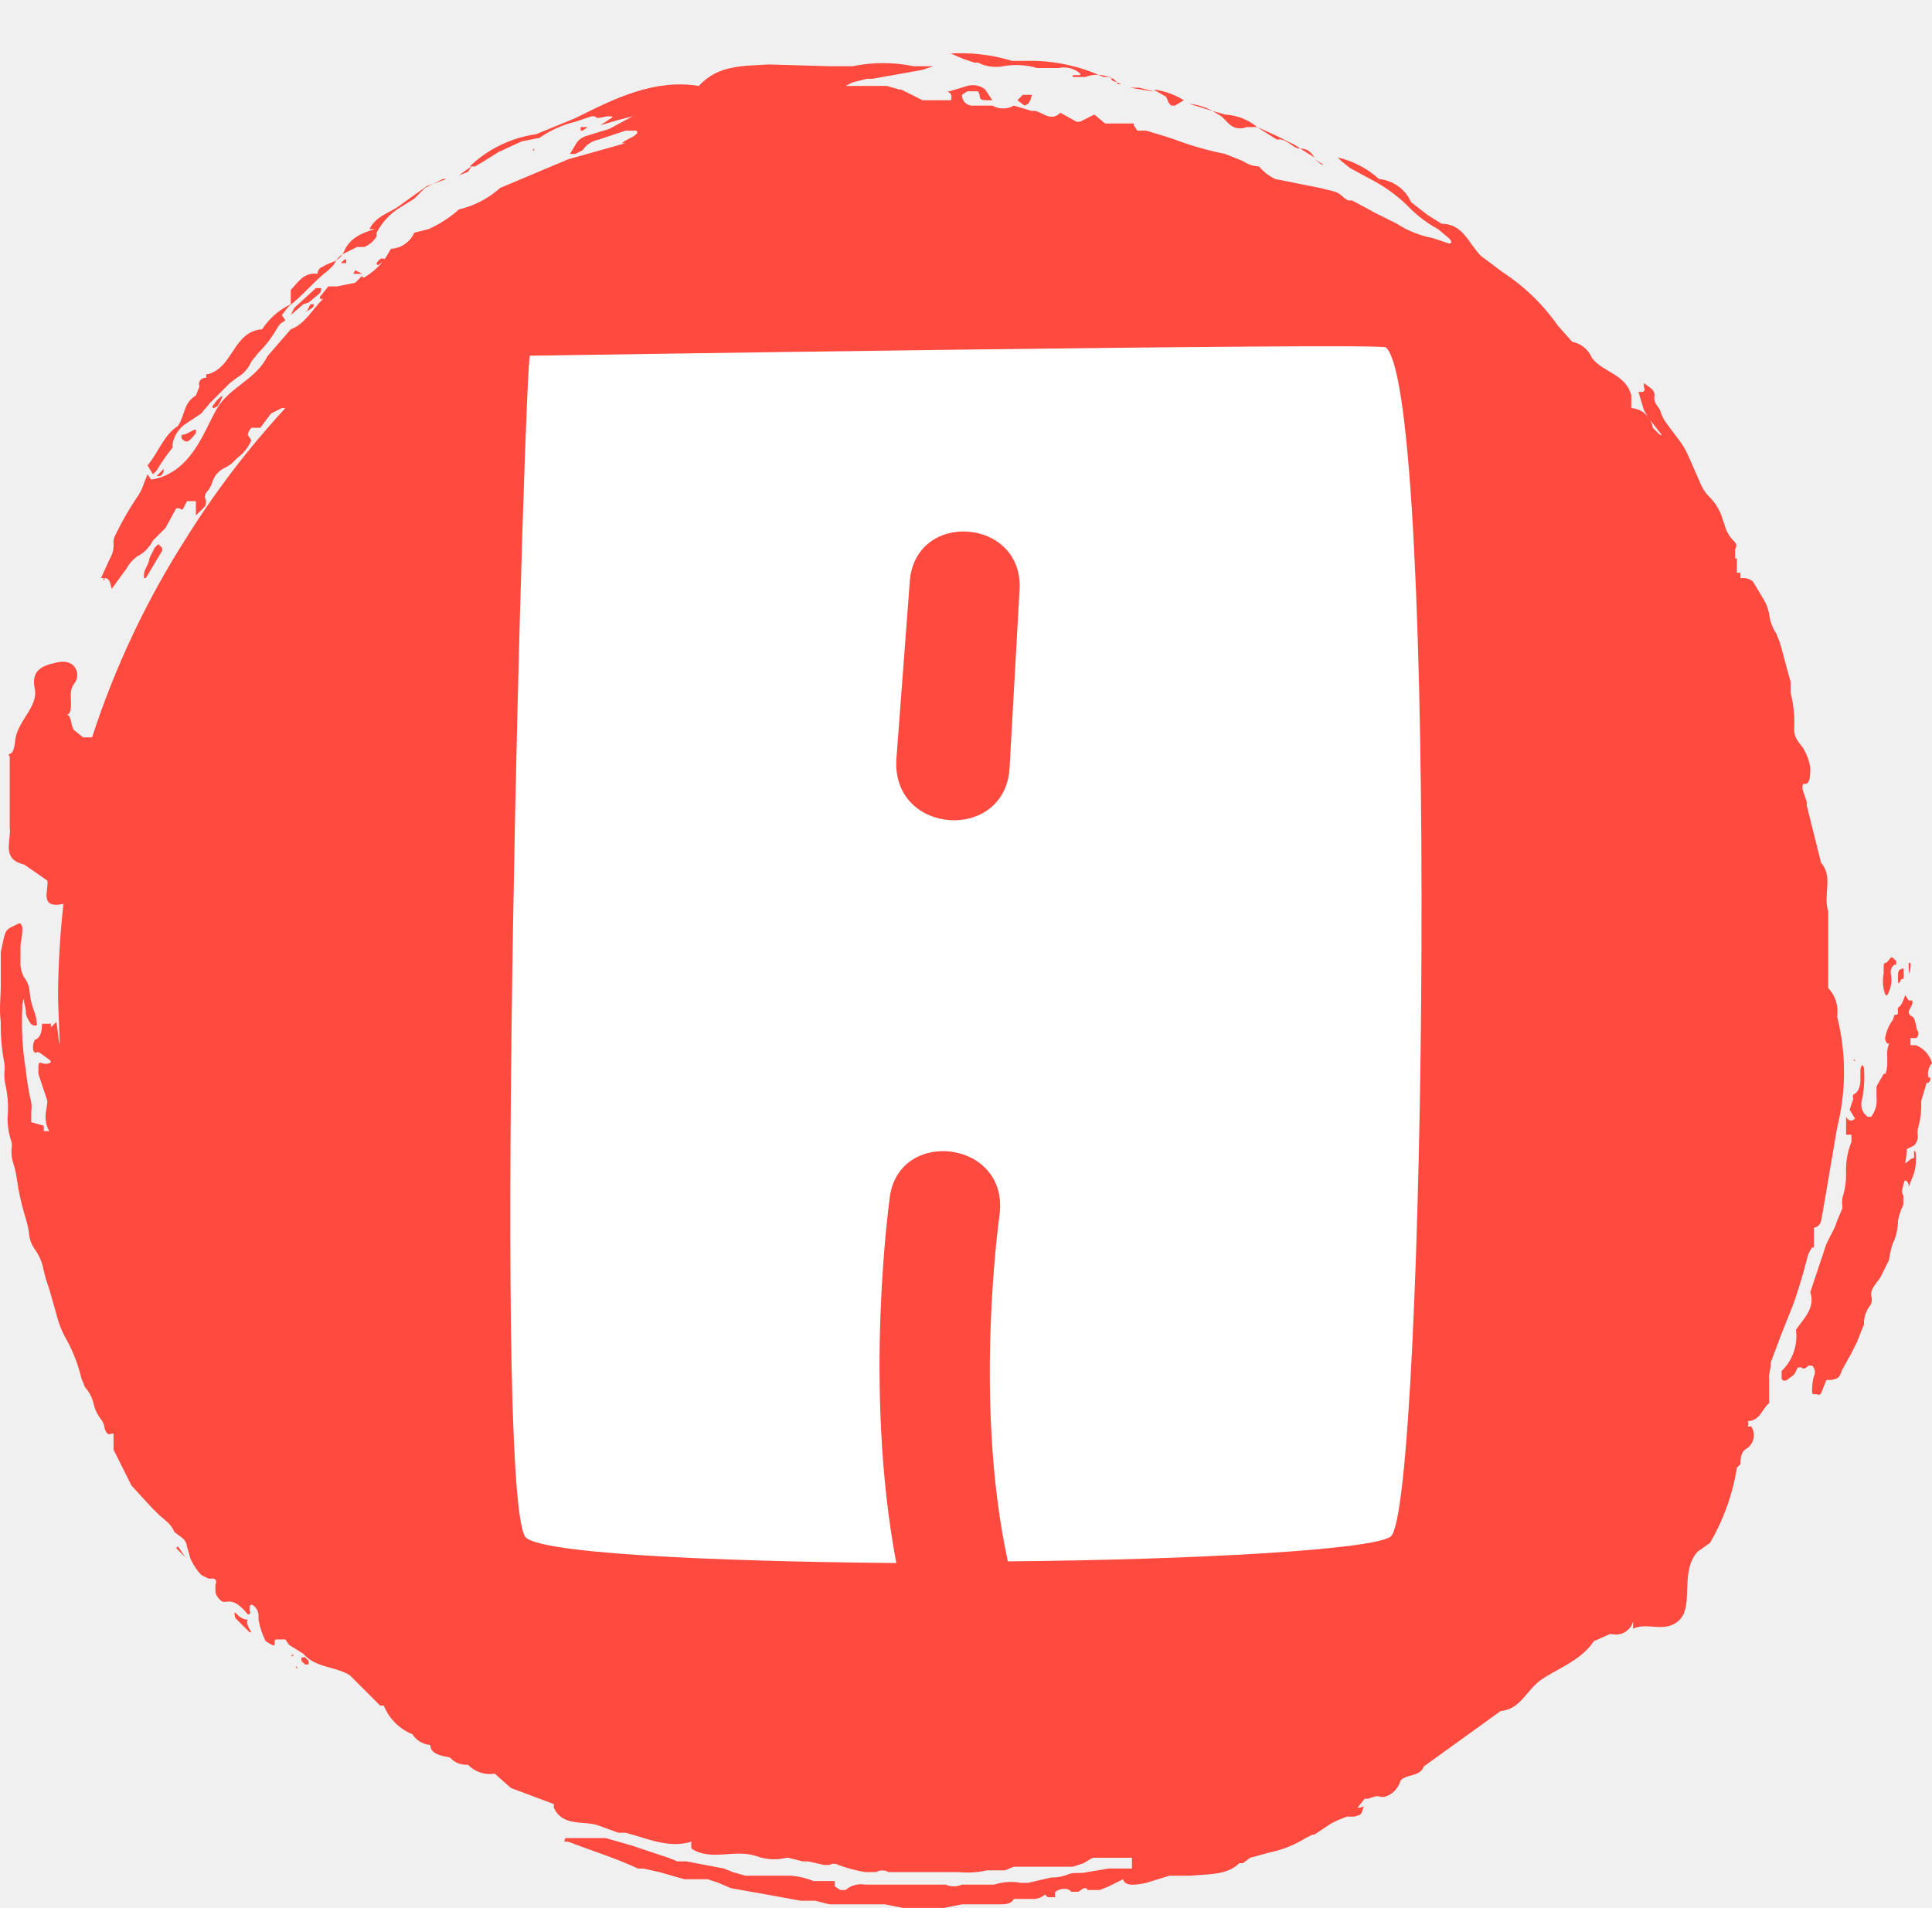
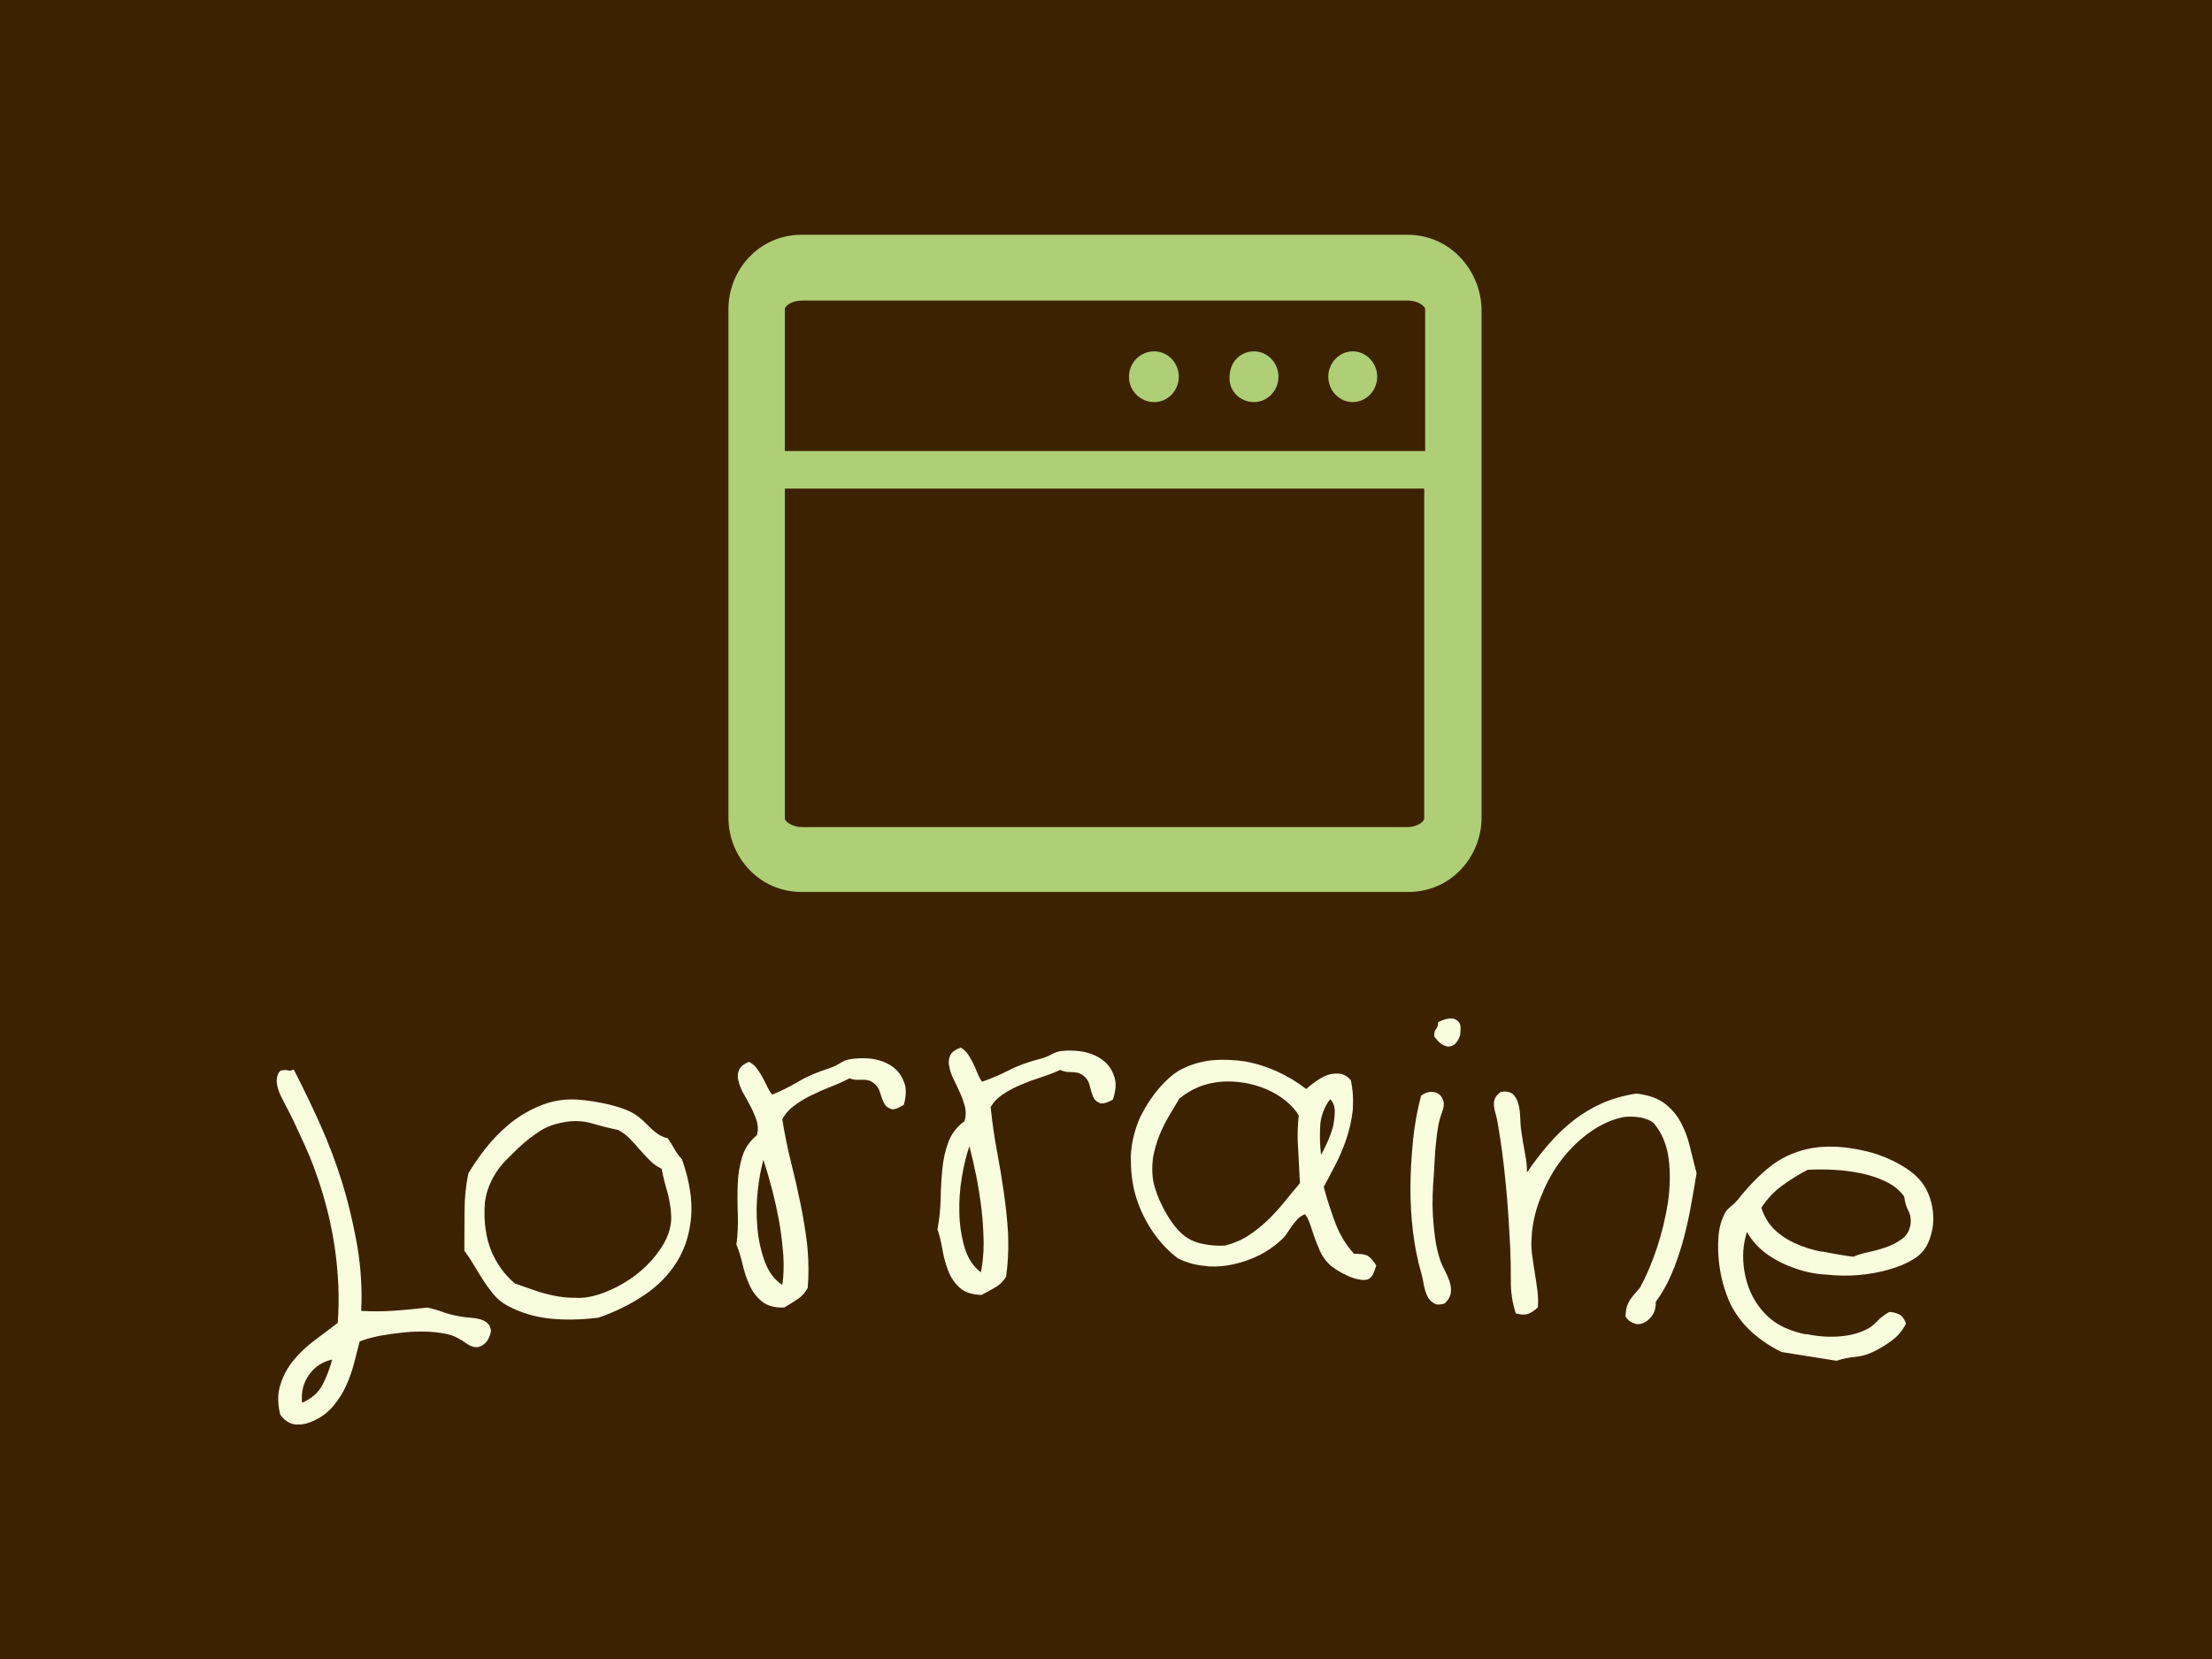
- <svg xmlns="http://www.w3.org/2000/svg" width="308.761" height="304.916" viewBox="0 0 106.008 104.687" class="css-1j8o68f" version="1.1" id="svg23">
-   <defs id="SvgjsDefs2684" />
-   <g id="SvgjsG2685" featurekey="rootContainer" transform="matrix(0.9820593,0,0,0.9820593,-0.05456052,0)" fill="#ff4a3f">
-     <g id="g17">
-       <path d="M19.8 15.3h.5l-.4-.2zm.5.1zm.8-.7c0 .1 0 .1.1.1l.4-.3c-.2-.1-.3-.1-.5.2zm.4-.2zm-4.1 2.3zm-.2.6l.3-.2c.1-.1.1-.2.1-.2h-.2l-.2.4c-.1-.1-.1 0 0 0zm2.2-2.9h-.1l-.2.2h.3zm-2.1 2.4l.6-.5c.1-.1.1-.2.1-.3h-.3l-1.2 1.1-.2.4.7-.6zm-1.1.8z" id="path3" />
-       <path d="M9.7 25v-.2a1.7 1.7 0 0 1 .7-1.1l.9-.6.5-.6.7-.7.4-.4.4-.3a1.9 1.9 0 0 0 .8-.9l.4-.5a5.9 5.9 0 0 0 1-1.3l.2-.3.3-.2-.2-.3.4-.5c.8-.6 1.4-1.4 2.2-2l.3-.3a1.4 1.4 0 0 1 .5-.6l.8-.4h.4a1.4 1.4 0 0 0 .7-.6V13a3.5 3.5 0 0 1 1.3-1.4l.8-.5.2-.2.4-.4 1-.5h.2l-1.1.4-1.4 1c-.6.5-1.4.6-1.8 1.4h.3c-.7.2-1.4.5-1.7 1.2s-.8.6-1.2.9a.4.4 0 0 0-.3.4c-.8-.1-1.1.5-1.5.9v.8a3.9 3.9 0 0 0-1.6 1.4c-1.6.1-1.6 2.1-3 2.5h-.1a.2.2 0 0 0 0 .2c-.3 0-.5.2-.4.5l-.2.5c-.7.4-.6 1.1-1 1.7-.8.5-1.1 1.5-1.7 2.2l.3.5.2-.2a11.6 11.6 0 0 1 .9-1.3zM53.9 3.3l.6.2h.2a2.2 2.2 0 0 0 1.4.2 4.1 4.1 0 0 1 1.9.1h1.2a1.4 1.4 0 0 1 1.2.3.1.1 0 0 1 0 .1H60a.1.1 0 0 0 0 .1h.7a1.8 1.8 0 0 1 1.3 0c.2 0 .1.1.2.2l.5.2h-.2c-.2-.4-.5-.4-.8-.4a9.7 9.7 0 0 0-4.3-.9h-.8A9.8 9.8 0 0 0 53 3h.2zm7.3 3.1zM50.3 4.7zm10.9 1.7h.2-.2zM19 14.7zm32.1-10zm17.6 2.2a.9.9 0 0 0 1 .2h.6a3.1 3.1 0 0 0-1.8-.7l-.7-.2.5.3zm-3.4-1.3c0 .1.1.2.2.3h.2l.5-.3a4.2 4.2 0 0 0-1.7-.6l.7.4zm7.4 2.7l.8.5c-.2-.3-.4-.5-.8-.5z" id="path5" />
-       <path d="M99 76.1l.6-1.6.6-1.5c.2-.5.6-1.8.8-2.6a1.7 1.7 0 0 1 .3-.7h.1v-1.1c.5-.1.4-.6.5-.9l.8-4.7a12.7 12.7 0 0 0 0-6.2 1.9 1.9 0 0 0-.5-1.6v-4.3c-.3-.9.3-1.9-.4-2.7L101 45a.4.4 0 0 0 0-.2l-.2-.6a.5.5 0 0 1 0-.4h.1c.3 0 .3-.5.3-.9a3 3 0 0 0-.4-1.1l-.3-.4a1.1 1.1 0 0 1-.2-.7 6.7 6.7 0 0 0-.2-2v-.6c-.2-.7-.4-1.5-.6-2.2l-.2-.5a2.5 2.5 0 0 1-.4-1.1 2.5 2.5 0 0 0-.3-.8l-.6-1a.8.8 0 0 0-.6-.2h-.1V32h-.2v-.8H97V31a.4.4 0 0 0 0-.1v-.2c.1-.2.1-.3-.1-.5a1.8 1.8 0 0 1-.4-.6l-.2-.6a2.9 2.9 0 0 0-.7-1.2 2.2 2.2 0 0 1-.5-.7l-.7-1.6a4.3 4.3 0 0 0-.6-1l-.6-.8a2.4 2.4 0 0 1-.4-.8l-.2-.3a.6.6 0 0 1-.1-.5.5.5 0 0 0-.2-.4l-.4-.3v.2c.1.2 0 .3-.1.3h-.2l.3 1 .3.5.7.9h-.1l-.2-.2-.2-.2a1.3 1.3 0 0 0-1.2-1.1v-.7c-.3-1.2-1.6-1.3-2.2-2.1a1.5 1.5 0 0 0-1.1-.9l-.8-.9a11.3 11.3 0 0 0-3.1-3l-.8-.6-.4-.3c-.7-.7-1-1.8-2.2-1.8l-.8-.5-.9-.7a2.2 2.2 0 0 0-1.8-1.3 5.1 5.1 0 0 0-2.3-1.2l.2.2.5.4 1.3.7a8.5 8.5 0 0 1 2.1 1.6 6.8 6.8 0 0 0 1.5 1.1l.6.5c.1.1.2.2.1.3H81l-.9-.3a5.6 5.6 0 0 1-2-.8l-1.2-.6-1.3-.7h-.2c-.3-.1-.4-.4-.8-.5l-.8-.2-2.5-.5a2.6 2.6 0 0 1-.9-.7 1.7 1.7 0 0 1-.9-.3l-1-.4a18.1 18.1 0 0 1-2.8-.8l-.6-.2-1-.3h-.5l-.2-.3v-.1h-1.6l-.6-.5-.4.2-.4.2h-.2l-.9-.5c-.6.6-1.1-.2-1.6-.1l-1-.3a1.2 1.2 0 0 1-1.2 0h-1.2a.6.6 0 0 1-.5-.6l.3-.2h.6a.7.7 0 0 1 .1.3c0 .2.2.2.5.2h.2l-.4-.6a1.1 1.1 0 0 0-1-.2l-1 .3H53c.3.2.2.3.2.5h-1.6l-.4-.2-.8-.4h-.1l-.7-.2h-2.3l.4-.2.8-.2h.3l1.7-.3 1.1-.2.6-.2h-1.1a8.4 8.4 0 0 0-3.4 0h-1.3L43 3.6c-1.4.1-2.8 0-3.9 1.2-2.5-.4-4.7.7-6.9 1.8l-2.2.9a6.7 6.7 0 0 0-3.7 1.8h.3l.5-.3.8-.5 1.3-.6 1-.2a6 6 0 0 1 2-.9l.9-.3h.2c.1.2.5 0 .7 0h.2c.1 0 .1.1 0 .1l-.6.4 1-.3.8-.2-1.3.7-1.3.4a1 1 0 0 0-.6.5l-.3.5h.3l.4-.2a1.4 1.4 0 0 1 .9-.6l1.5-.5h.5a.1.1 0 0 1 .1.2c-.2.2-.6.3-.8.5h.2l-3.2.9-3.8 1.6a5.2 5.2 0 0 1-2.3 1.2 6.6 6.6 0 0 1-1.7 1.1l-.8.2a1.5 1.5 0 0 1-1.3.9l-.3.5a3.7 3.7 0 0 1-1.2 1.1h-.1v-.1l-.2.2-.2.2-1 .2h-.5l-.4.5c-.1.1-.1.2 0 .2h.1c-.6.6-1 1.4-1.8 1.7L15 19.9c-.6 1.2-1.8 1.6-2.6 2.6s-1.4 3.9-3.9 4.3l-.2-.3-.2.5a2.7 2.7 0 0 1-.4.8 16.9 16.9 0 0 0-1.2 2.1.8.8 0 0 0-.1.5 1.4 1.4 0 0 1-.2.8l-.5 1.1h.2c.3 0 .3.3.4.6l.8-1.1a2.2 2.2 0 0 1 .6-.7 2 2 0 0 0 .9-.9l.3-.3.4-.4.6-1.1h.2c.1.1.1.1.2 0l.2-.4h.5v.8l.5-.5a.5.5 0 0 0 0-.5.4.4 0 0 1 .1-.3 1.5 1.5 0 0 0 .3-.5 1.3 1.3 0 0 1 .8-.9l.3-.2.3-.3a2.4 2.4 0 0 0 .8-1l-.2-.3c0-.1.1-.3.2-.4h.5l.6-.8.6-.3h.2a48.8 48.8 0 0 0-5.5 7.2h-.1.1a48.4 48.4 0 0 0-5.3 11.2h-.5l-.5-.4c-.2-.2-.1-.7-.4-.9h.1c.3-.5-.1-1.2.3-1.7s.1-1.4-.9-1.2-1.5.5-1.3 1.5-1 1.8-1.1 2.9-.5.5-.3.9v3.9c.1.8-.5 1.8.8 2.1l1.3.9c.1.5-.5 1.6.9 1.3a49.2 49.2 0 0 0-.3 5c0 1.1.1 2.2.1 3.3v-.4c-.1-.4-.1-.8-.2-1.3l-.3.3v-.2h-.5c0 .5-.1.8-.4.9a.9.9 0 0 0-.1.5c0 .1.1.3.2.2s.4.2.7.4-.2.3-.4.2-.2.1-.2.3v.3l.5 1.5c0 .3-.1.6-.1.9a1.7 1.7 0 0 0 .2.8h-.3v-.3l-.7-.2v-.6a1.5 1.5 0 0 0 0-.5 14.6 14.6 0 0 1-.3-1.8 16.6 16.6 0 0 1-.2-3.5.9.9 0 0 1 .1-.5v.2a2.9 2.9 0 0 1 .1.5.8.8 0 0 0 .1.4c.1.2.2.4.4.4s.1-.1.1-.2a2.1 2.1 0 0 0-.1-.5 4.2 4.2 0 0 1-.3-1.3 1.5 1.5 0 0 0-.3-.7 1.6 1.6 0 0 1-.2-.9v-.8c0-.3.1-.6.1-.9a.5.5 0 0 0-.1-.4h-.1c-.8.4-.7.2-1 1.6V55c0 .7-.1 1.4 0 2.1a10.8 10.8 0 0 0 .2 2.3 1.8 1.8 0 0 1 0 .5 3.1 3.1 0 0 0 .1.9 5.9 5.9 0 0 1 .1 1.3 3.9 3.9 0 0 0 .2 1.7 1.2 1.2 0 0 1 0 .4 2.1 2.1 0 0 0 .1.8 4.9 4.9 0 0 1 .2.9 14 14 0 0 0 .5 2.2 5 5 0 0 1 .2 1 1.7 1.7 0 0 0 .3.7 2.9 2.9 0 0 1 .5 1.2 8.5 8.5 0 0 0 .3 1l.4 1.4a5.4 5.4 0 0 0 .6 1.5 8.5 8.5 0 0 1 .8 2.1l.2.5a2.1 2.1 0 0 1 .5 1 2.1 2.1 0 0 0 .4.8 1 1 0 0 1 .2.5c.1.3.2.4.4.3h.1v.9l.5 1 .5 1 1.1 1.2.4.4c.3.3.7.5.9 1l.4.3a.7.7 0 0 1 .3.5l.2.7a3.3 3.3 0 0 0 .6.9l.4.2h.3a.2.2 0 0 1 .1.3 2.5 2.5 0 0 0 0 .5.9.9 0 0 0 .4.5h.2c.4-.1.8.2 1.2.7h.1c0-.1.1-.1 0-.2v-.2c0-.1.1-.2.2-.1a.7.7 0 0 1 .3.6v.2a4.3 4.3 0 0 0 .4 1.2c.5.3.5.3.5.1s0-.2.2-.2h.4l.2.3.8.5c.7.8 1.8.7 2.6 1.2l1.7 1.7h.2a2.9 2.9 0 0 0 1.6 1.6 1.3 1.3 0 0 0 1 .6c0 .5.6.6 1.1.7a1.2 1.2 0 0 0 .8.4h.2a1.7 1.7 0 0 0 1.5.5l.9.8 2.4.9v.2c.5 1.1 1.7.7 2.5 1l1.1.4h.4c1.2.3 2.4.9 3.7.5a.7.7 0 0 0 0 .4c1.1.7 2.4 0 3.6.4a2.9 2.9 0 0 0 1.7.1h.1l.8.2h.3l.9.2h.3a.5.5 0 0 1 .5 0 7.9 7.9 0 0 0 1.5.4h.6a.7.7 0 0 1 .7 0h3.9a5 5 0 0 0 1.6-.1h1l.5-.2H60l.6-.2.5-.3h2.2v.6H62l-1.2.2c-.4.1-.7 0-1 .1a2.4 2.4 0 0 1-1 .2l-1.3.3h-.4a3.1 3.1 0 0 0-1.5.1h-1.8a1.1 1.1 0 0 1-.9 0h-4.5a1.3 1.3 0 0 0-1.1.3H47l-.3-.2v-.3h-1.2a4.1 4.1 0 0 0-1.3-.3h-2.5l-.7-.2-.5-.2-2.1-.4h-.5l-.5-.2-2.1-.7-1.4-.4h-2.2c-.1 0-.1.1-.1.2h.2c1.3.5 2.6.9 3.9 1.5h.3l.9.2 1.4.4h1.3l.6.2.7.3 1.7.3 1.1.2 1.1.2h.8l.8.2h3.1l1 .2h2.3l1-.2H56c.4 0 .6-.1.7-.3h1a1 1 0 0 0 .8-.3c-.1.1 0 .1.1.2h.4v-.2c0-.1 0-.1.2-.2s.6-.1.7.1h.4l.3-.2c.2 0 .2 0 .2.1h.7l.5-.2.8-.4c.1.3.4.4 1.3.2l1.3-.4h1.2c.9-.1 2 0 2.7-.7h.2l.4-.3 1.1-.3a6.1 6.1 0 0 0 2-.8l.4-.2h.1l.9-.6.4-.2.5-.2h.4c.4-.1.4-.1.5-.4s0-.1-.2-.1h-.1l.4-.5h.2c.3-.1.5-.2.7-.1h.2a1.3 1.3 0 0 0 .9-.9c.3-.4 1.1-.2 1.3-.8l4.3-3.1c1.1-.1 1.4-1.1 2.2-1.7s2.3-1.1 3-2.2l.9-.4h.1a1 1 0 0 0 1.2-.7v.4c.8-.4 1.8.3 2.6-.5s0-2.7 1-3.8l.7-.5a12.1 12.1 0 0 0 1.5-4.2l.2-.2c0-.3 0-.7.4-.9a.9.9 0 0 0 .2-1.2h-.2a.3.3 0 0 0 0-.3c.7 0 .8-.7 1.2-1V77a.5.5 0 0 1 0-.2 3.8 3.8 0 0 0 .1-.7zM5.9 32.2z" id="path7" />
-       <path d="M26.4 9.3l-.3.2-.4.3.5-.2zm6.1-2h.1l.3-.2h-.4zm-2.6 1l-.1.1h.1v-.1zm-1.5 1.4zm1.3-.2zm-6.3 3.1zM9.2 26.2l-.4.4H9a.4.4 0 0 0 .2-.4zm3-3.5a2.1 2.1 0 0 0 .3-.6 1.5 1.5 0 0 0-.5.5c-.1.1-.1.2 0 .2zM11 24.2V24c-.2 0-.5.3-.8.3v.2c.3.3.4.2.8-.3zm3 66.2zM73.9 9.2h.1l-.5-.3zm-2.5-1.4c.5-.1.8.4 1.2.5h.1l-.3-.2-1-.5-1.1-.5.3.2zM52.8 3.1zm11.7 2h-.1l-1.2-.2h.5zm2 .7l1.3.4a3.3 3.3 0 0 0-1.3-.4zm-9 0a1 1 0 0 0 .2-.5h-.5l-.3.3.4.3zm9 1.6zM49.9 4.2zm2.9.7zM48.5 4zm13.8 2.1a.5.5 0 0 0 0 .1zm44.8 52.3h-.3V58h.3c.1 0 .2-.3.1-.4s-.1-.7-.3-.8a.3.3 0 0 1-.2-.3l.2-.4a.4.4 0 0 0 0-.2h-.2l-.2-.3c-.1.3-.2.6-.4.7a.5.5 0 0 0 0 .2c0 .1 0 .2-.1.2h-.1a1.1 1.1 0 0 1-.1.3 2.3 2.3 0 0 0-.4.9.4.4 0 0 0 .1.4h.1a1.7 1.7 0 0 0-.1.8v.4a1.8 1.8 0 0 1-.1.5h-.1l-.4.7v.6a1.5 1.5 0 0 1-.3 1.1h-.2l-.2-.2a.9.9 0 0 1-.1-.8 6.5 6.5 0 0 0 .1-1.7c0-.1-.1-.2-.1-.2a.5.5 0 0 0-.1.3v.6c0 .2-.1.6-.3.7s-.1.2-.1.3l-.2.6.3.5c-.2.2-.4.1-.5-.1v1h.3v.4a4.2 4.2 0 0 0-.3 1.4 3.3 3.3 0 0 0 0 .4 4 4 0 0 1-.2 1.3 2 2 0 0 0 0 .6l-.3.7a3.2 3.2 0 0 1-.3.7l-.3.6-.9 2.7c.3.9-.4 1.5-.8 2.1a2.7 2.7 0 0 1-.8 2.3v.4c0 .1.1.2.3.1l.4-.3.2-.4h.2c.1.1.2.1.4-.1h.2a.5.5 0 0 1 .1.6 2.9 2.9 0 0 0-.1.8c0 .1 0 .2.1.2h.2c.1.1.2 0 .3-.3l.2-.5h.3c.4-.1.4-.1.6-.6l.5-.9.3-.6.4-1a1.6 1.6 0 0 1 .3-1 .6.6 0 0 0 .1-.6c0-.2 0-.3.2-.6l.3-.4.5-1a4.7 4.7 0 0 1 .2-.9 3 3 0 0 0 .3-1.3 3.8 3.8 0 0 1 .3-.9v-.5c-.1-.2-.1-.2 0-.6s.1-.2.2-.2a.4.4 0 0 1 .1.3l.2-.5a2.3 2.3 0 0 0 .2-.9v-.3c0-.1 0-.3-.1-.3v.4c-.2 0-.3.2-.5.3a6.4 6.4 0 0 0 .1-.8l.4-.2a.7.7 0 0 0 .2-.6 1.4 1.4 0 0 1 0-.3 4.8 4.8 0 0 0 .2-1.4v-.2l.3-1h.1a.3.3 0 0 0 .1-.3h-.1a.9.9 0 0 1 .2-.8 1.5 1.5 0 0 0-.9-1zm-1.2 7.8zm-.2-9.9zm0 0zM9.1 30.8a.3.3 0 0 0 0-.2l-.2-.2-.2.2-.3.6c0 .3-.3.6-.3.9v.2h.1zm96.3 24.8h.1a1.7 1.7 0 0 0 .2-1.2.5.5 0 0 1 .2-.5h.1v-.2l-.2-.2h-.1c-.1.1-.2.3-.3.3s-.1.1-.1.3v.3a2.2 2.2 0 0 0 .1 1.2zM13.2 90.1c-.1 0 0 .2 0 .3l.8.8h.1c-.2-.3-.3-.6-.2-.7a.9.9 0 0 1-.5-.2zm.8.3zm92.3-35.7h.1a2 2 0 0 0 0-.6c-.3.1-.3.1-.3.6s.1.1.2 0z" id="path9" />
-       <path d="M106.7 62a.6.6 0 0 0 .1-.5c0-.1-.1-.2-.1-.1h-.2v.2c0 .4.1.5.2.4zm.1-8.2h-.1v.6a1 1 0 0 0 .1-.6zM17.1 92.6h-.2v.2l.2.2h.2v-.2zm86.6-33.3c0-.1 0-.1-.1-.1zM9.9 86.5l.5.5-.4-.6z" id="path11" />
-       <circle cx="10.5" cy="87.1" transform="rotate(-24.8 10.4 87.159)" id="circle13" />
-       <path d="M9.7 30.1h-.1v.2-.2h.1zm83.2-6.6l-.2-.3h-.1zm-14.7 77.1zM5.9 32.2zm-.1.2a.3.3 0 0 0 .1-.2v.2zm1.9-4.9zM61.5 2.4zm42.8 58.2v.1-.1zM16.4 92.5h-.1c.1.1.2 0 .1-.1zm.2.7h.1l-.1-.1v.1zm73.9-71.3zm15.2 34.4zM14.6 91.7zm92.1-37zm-.8 11.4zM34.6 0z" id="path15" />
-     </g>
-   </g>
-   <g id="SvgjsG2686" featurekey="nameFeature-0" transform="matrix(2.284354,0,0,2.284354,27.98006,-5.60952)" fill="#ffffff">
-     <path d="M9.6 16.48 l-0.32 4.24 c-0.08 1.8 2.6 1.96 2.72 0.2 l0.24 -4.28 c0.12 -1.76 -2.56 -1.96 -2.64 -0.16 z M0.48 11 l0 0 c0.04 0 20.48 -0.32 20.56 -0.2 c1.28 1.12 0.96 27.8 0.12 28.56 c-0.4 0.32 -4.64 0.56 -9.2 0.6 c-0.84 -3.84 -0.2 -8.32 -0.2 -8.32 c0.24 -1.8 -2.44 -2.12 -2.64 -0.4 c0 0.04 -0.64 4.52 0.16 8.76 c-4.56 -0.04 -8.68 -0.24 -8.92 -0.64 c-0.8 -1.44 0 -28.28 0.12 -28.36 z" id="path20" />
+ <svg xmlns="http://www.w3.org/2000/svg" version="1.1" width="2000" height="1500" viewBox="0 0 2000 1500">
+   <rect width="2000" height="1500" fill="#3d2200" />
+   <g transform="matrix(0.75,0,0,0.75,249.0924,212.4339)">
+     <svg viewBox="0 0 396 284" data-background-color="#3d2200" preserveAspectRatio="xMidYMid meet" height="1434" width="2000">
+       <g id="tight-bounds" transform="matrix(1,0,0,1,0.2403044,-0.04857161)">
+         <svg viewBox="0 0 395.52 284.096" height="284.096" width="395.52">
+           <g>
+             <svg viewBox="0 0 395.52 284.096" height="284.096" width="395.52">
+               <g transform="matrix(1,0,0,1,0,187.1163)">
+                 <svg viewBox="0 0 395.52 96.98" height="96.98" width="395.52">
+                   <g id="textblocktransform">
+                     <svg viewBox="0 0 395.52 96.98" height="96.98" width="395.52" id="textblock">
+                       <g>
+                         <svg viewBox="0 0 395.52 96.98" height="96.98" width="395.52">
+                           <g transform="matrix(1,0,0,1,0,0)">
+                             <svg width="395.52" viewBox="3.708 -28.441 203.354 49.862" height="96.98" data-palette-color="#f8fddd">
+                               <path d="M29.981 9.706v0c0.035 0.163 0.02 0.357-0.047 0.584-0.066 0.233-0.165 0.466-0.298 0.699-0.135 0.227-0.308 0.422-0.518 0.583-0.217 0.163-0.453 0.272-0.707 0.327v0c-0.457 0.065-0.973-0.113-1.549-0.533-0.577-0.427-1.171-0.742-1.78-0.944v0c-0.813-0.226-1.726-0.362-2.739-0.408-1.013-0.046-2.023-0.018-3.031 0.085-1.014 0.104-1.988 0.24-2.92 0.408v0l-0.43 0.094c-0.762 0.165-1.452 0.366-2.069 0.602v0c-0.2 0.773-0.422 1.637-0.666 2.59-0.243 0.953-0.567 1.883-0.97 2.79-0.404 0.906-0.931 1.747-1.581 2.523-0.65 0.776-1.443 1.381-2.379 1.816v0c-0.428 0.195-0.831 0.334-1.209 0.416v0c-1.244 0.27-2.229-0.117-2.954-1.16v0l-0.053-0.245c-0.283-1.303-0.251-2.459 0.097-3.469v0c0.333-1.075 0.869-2.061 1.609-2.959 0.741-0.891 1.599-1.701 2.572-2.431 0.974-0.73 1.921-1.444 2.841-2.141v0c0.225-2.955 0.099-6.066-0.378-9.332v0c-0.148-0.998-0.33-1.992-0.545-2.982v0c-0.498-2.293-1.186-4.613-2.064-6.961v0c-0.303-0.801-0.665-1.664-1.084-2.589-0.419-0.925-0.844-1.843-1.273-2.753v0c-0.255-0.545-0.521-1.081-0.799-1.607-0.283-0.518-0.542-1.022-0.778-1.509-0.241-0.48-0.409-0.941-0.505-1.385v0c-0.098-0.45-0.087-0.871 0.032-1.265v0c0.076-0.248 0.201-0.443 0.375-0.583v0l0.186-0.04c0.222-0.048 0.421-0.057 0.598-0.028v0c0.145 0.071 0.315 0.085 0.51 0.043v0c0.091-0.02 0.198-0.06 0.322-0.121v0c1.097 2.129 2.177 4.371 3.241 6.726 1.057 2.356 1.974 4.787 2.749 7.292v0c0.482 1.594 0.9 3.205 1.254 4.834v0c0.206 0.951 0.394 1.893 0.562 2.825v0c0.443 2.639 0.603 5.293 0.48 7.96v0c1.319 0.075 2.652 0.069 3.997-0.019 1.351-0.095 2.724-0.226 4.12-0.393v0c0.628 0.13 1.269 0.315 1.922 0.555 0.653 0.24 1.378 0.424 2.176 0.551v0c0.348 0.061 0.722 0.106 1.124 0.135 0.408 0.027 0.778 0.08 1.109 0.158 0.337 0.077 0.643 0.212 0.917 0.405 0.272 0.186 0.45 0.472 0.533 0.856zM10.518 13.43v0c-1.179 0.256-2.12 0.87-2.823 1.841-0.71 0.973-1.001 2.128-0.875 3.464v0c1.189-0.524 2.028-1.262 2.517-2.214 0.494-0.96 0.888-1.99 1.181-3.091zM53.45-11.178v0c0.473 1.35 0.802 2.621 0.987 3.814v0c0.175 1.126 0.226 2.188 0.152 3.184v0c-0.164 2.11-0.742 3.968-1.734 5.573-0.985 1.604-2.324 2.976-4.015 4.116-1.686 1.133-3.563 2.059-5.63 2.778v0c-2.171 0.27-4.186 0.304-6.047 0.101-1.861-0.21-3.55-0.723-5.067-1.54v0c-0.645-0.331-1.198-0.765-1.659-1.3-0.462-0.542-0.888-1.11-1.277-1.704-0.39-0.6-0.778-1.225-1.162-1.874-0.385-0.655-0.805-1.292-1.258-1.909v0c0.006-1.654 0.014-3.291 0.025-4.912 0.012-1.614 0.169-3.14 0.472-4.577v0c0.604-1.018 1.317-2.05 2.14-3.096 0.828-1.053 1.767-2.019 2.818-2.898 1.052-0.872 2.212-1.589 3.481-2.15v0c0.863-0.397 1.778-0.671 2.746-0.822v0c0.415-0.065 0.855-0.099 1.32-0.104v0c0.524-0.014 1.147 0.021 1.868 0.104 0.722 0.09 1.449 0.21 2.181 0.359 0.738 0.148 1.445 0.335 2.121 0.561 0.676 0.225 1.233 0.469 1.673 0.731v0c0.368 0.24 0.705 0.498 1.011 0.774 0.307 0.283 0.609 0.577 0.906 0.882 0.296 0.298 0.618 0.568 0.966 0.811 0.348 0.243 0.764 0.424 1.248 0.544v0c0.295 0.42 0.57 0.866 0.826 1.339 0.256 0.473 0.558 0.878 0.908 1.215zM52.134-3.697v0c0.009-0.595-0.032-1.182-0.122-1.762v0c-0.07-0.448-0.159-0.913-0.268-1.395v0c-0.328-1.069-0.589-2.115-0.782-3.137v0c-0.531-0.248-1.012-0.588-1.444-1.021-0.431-0.426-0.847-0.87-1.249-1.333-0.404-0.47-0.811-0.92-1.222-1.349-0.417-0.428-0.894-0.782-1.43-1.062v0c-1.095-0.228-2.134-0.488-3.117-0.781-0.983-0.292-1.995-0.375-3.034-0.246v0l-0.287 0.044c-1.291 0.201-2.355 0.582-3.192 1.145v0c-0.925 0.603-1.791 1.28-2.598 2.033v0c-0.575 0.555-1.089 1.063-1.544 1.525-0.46 0.47-0.856 0.963-1.187 1.48-0.332 0.51-0.618 1.058-0.858 1.642-0.241 0.577-0.418 1.239-0.531 1.985v0c-0.099 1.27-0.064 2.452 0.106 3.546v0c0.125 0.804 0.324 1.565 0.599 2.285v0c0.659 1.679 1.652 3.076 2.979 4.192v0c0.734 0.25 1.504 0.518 2.311 0.804 0.8 0.287 1.636 0.518 2.507 0.693 0.865 0.183 1.745 0.268 2.641 0.257v0c0.463 0.029 0.935 0.006 1.416-0.068v0c0.422-0.066 0.851-0.166 1.289-0.302v0c1.076-0.329 2.141-0.809 3.197-1.438 1.057-0.623 2-1.347 2.83-2.171 0.83-0.824 1.519-1.707 2.067-2.649 0.542-0.941 0.849-1.913 0.923-2.917zM80.693-17.844v0c-0.526 0.34-0.968 0.526-1.326 0.557v0c-0.133 0.012-0.232-0.013-0.298-0.075v0c-0.37-0.102-0.645-0.339-0.825-0.711-0.18-0.379-0.342-0.817-0.485-1.313-0.143-0.496-0.404-0.875-0.782-1.137v0c-0.285-0.203-0.533-0.318-0.742-0.347-0.217-0.035-0.426-0.05-0.627-0.046-0.194 0.003-0.414 0.006-0.662 0.008-0.24 0.007-0.547-0.056-0.92-0.191v0c-0.749 0.393-1.538 0.749-2.366 1.069-0.822 0.319-1.608 0.665-2.359 1.038-0.757 0.374-1.45 0.795-2.078 1.264-0.629 0.463-1.113 1.02-1.451 1.672v0c0.291 1.808 0.647 3.561 1.069 5.257 0.428 1.696 0.812 3.372 1.15 5.03 0.345 1.656 0.622 3.342 0.831 5.057v0l0.063 0.727c0.13 1.494 0.133 3.033 0.01 4.617v0c-0.28 0.546-0.683 1-1.207 1.359-0.525 0.353-1.083 0.703-1.675 1.049v0c-1.174 0.042-2.085-0.204-2.734-0.736-0.655-0.532-1.165-1.2-1.53-2.005-0.364-0.805-0.649-1.657-0.854-2.556-0.212-0.898-0.463-1.71-0.754-2.434v0c0.157-1.191 0.214-2.424 0.171-3.698-0.05-1.274-0.054-2.508-0.011-3.703 0.043-1.202 0.226-2.325 0.55-3.37 0.318-1.038 0.92-1.924 1.807-2.657v0c0.098-0.336 0.131-0.684 0.1-1.042v0c-0.017-0.193-0.052-0.4-0.104-0.624v0c-0.177-0.574-0.415-1.152-0.713-1.735-0.298-0.576-0.6-1.129-0.907-1.657-0.308-0.535-0.517-1.059-0.628-1.572v0c-0.044-0.123-0.072-0.251-0.084-0.384v0c-0.031-0.359 0.008-0.673 0.119-0.944v0c0.159-0.409 0.57-0.756 1.234-1.041v0c0.378 0.195 0.688 0.445 0.929 0.753 0.234 0.308 0.458 0.649 0.671 1.026 0.213 0.376 0.411 0.761 0.592 1.153 0.181 0.392 0.4 0.758 0.658 1.097v0c1.048-0.419 2.109-0.946 3.185-1.582 1.069-0.635 2.369-1.196 3.899-1.684v0c0.416-0.137 0.809-0.321 1.176-0.554 0.375-0.227 0.723-0.387 1.042-0.482v0c0.323-0.061 0.63-0.105 0.922-0.13v0c0.684-0.059 1.354-0.051 2.01 0.026v0c0.963 0.144 1.786 0.45 2.469 0.92 0.676 0.463 1.162 1.09 1.459 1.881v0c0.125 0.284 0.202 0.588 0.229 0.913v0c0.051 0.584-0.024 1.23-0.223 1.937zM65.772 4.271v0c0.166-1.098 0.207-2.313 0.125-3.645v0l-0.069-0.787c-0.093-1.069-0.234-2.151-0.422-3.246v0c-0.255-1.39-0.553-2.749-0.897-4.077-0.35-1.328-0.702-2.532-1.056-3.612v0c-0.297 1.043-0.529 2.308-0.694 3.794-0.165 1.487-0.183 2.977-0.053 4.471v0c0.13 1.494 0.429 2.89 0.896 4.189 0.475 1.304 1.198 2.275 2.17 2.913zM106.349-18.478v0c-0.545 0.308-0.998 0.468-1.357 0.478v0c-0.133 0.004-0.231-0.027-0.293-0.092v0c-0.364-0.123-0.624-0.376-0.781-0.759-0.157-0.389-0.293-0.836-0.407-1.339-0.114-0.504-0.351-0.897-0.713-1.181v0c-0.273-0.219-0.513-0.349-0.721-0.39-0.215-0.047-0.422-0.075-0.622-0.083-0.194-0.008-0.414-0.019-0.661-0.032-0.24-0.007-0.543-0.088-0.907-0.245v0c-0.771 0.348-1.579 0.657-2.426 0.927-0.84 0.27-1.645 0.569-2.416 0.897-0.778 0.328-1.494 0.708-2.15 1.139-0.655 0.425-1.171 0.953-1.547 1.584v0c0.184 1.822 0.436 3.593 0.757 5.311 0.327 1.718 0.611 3.414 0.85 5.088 0.246 1.674 0.423 3.373 0.531 5.098v0l0.02 0.729c0.041 1.499-0.046 3.036-0.263 4.609v0c-0.312 0.529-0.741 0.957-1.285 1.286-0.545 0.322-1.123 0.638-1.735 0.948v0c-1.175-0.028-2.07-0.326-2.686-0.896-0.623-0.57-1.092-1.267-1.408-2.092-0.316-0.825-0.55-1.692-0.702-2.602-0.158-0.909-0.361-1.734-0.608-2.474v0c0.228-1.18 0.357-2.407 0.389-3.682 0.025-1.274 0.094-2.507 0.208-3.697 0.114-1.197 0.363-2.308 0.749-3.332 0.379-1.017 1.032-1.866 1.96-2.545v0c0.118-0.33 0.171-0.675 0.162-1.035v0c-0.005-0.193-0.028-0.403-0.067-0.628v0c-0.143-0.583-0.346-1.174-0.609-1.774-0.263-0.593-0.532-1.162-0.808-1.709-0.275-0.553-0.453-1.088-0.534-1.605v0c-0.037-0.126-0.057-0.255-0.061-0.389v0c-0.01-0.36 0.048-0.672 0.174-0.935v0c0.182-0.399 0.614-0.721 1.294-0.966v0c0.366 0.217 0.66 0.485 0.883 0.806 0.216 0.321 0.419 0.675 0.609 1.064 0.191 0.388 0.365 0.784 0.523 1.186 0.158 0.402 0.355 0.781 0.592 1.134v0c1.071-0.356 2.162-0.82 3.273-1.391 1.105-0.571 2.435-1.054 3.991-1.45v0c0.424-0.112 0.826-0.273 1.207-0.484 0.388-0.204 0.744-0.344 1.069-0.419v0c0.326-0.042 0.635-0.068 0.929-0.076v0c0.686-0.019 1.355 0.029 2.004 0.145v0c0.953 0.201 1.756 0.555 2.41 1.064 0.647 0.502 1.096 1.157 1.345 1.964v0c0.108 0.29 0.167 0.599 0.176 0.925v0c0.016 0.586-0.096 1.226-0.338 1.92zM90.146 2.716v0c0.23-1.087 0.344-2.297 0.341-3.63v0l-0.022-0.79c-0.03-1.073-0.106-2.161-0.23-3.265v0c-0.172-1.402-0.39-2.777-0.654-4.124-0.27-1.346-0.551-2.569-0.841-3.668v0c-0.359 1.024-0.664 2.272-0.917 3.747-0.253 1.474-0.359 2.961-0.318 4.46v0c0.041 1.499 0.257 2.911 0.647 4.234 0.397 1.33 1.062 2.342 1.994 3.036zM138.684 1.875v0c-0.109 0.382-0.237 0.734-0.384 1.055-0.147 0.321-0.369 0.542-0.668 0.663v0c-0.162 0.053-0.357 0.075-0.583 0.066v0c-0.167-0.007-0.329-0.027-0.488-0.061v0c-0.457-0.086-0.924-0.238-1.402-0.458-0.478-0.213-0.932-0.459-1.361-0.737-0.429-0.278-0.755-0.535-0.979-0.771v0c-0.435-0.445-0.781-0.95-1.038-1.514-0.25-0.564-0.48-1.137-0.69-1.72-0.203-0.576-0.384-1.113-0.544-1.614-0.16-0.494-0.363-0.892-0.611-1.196v0c-0.366 0.145-0.668 0.343-0.905 0.593-0.237 0.257-0.469 0.541-0.696 0.852-0.227 0.318-0.45 0.645-0.671 0.983-0.227 0.331-0.493 0.62-0.797 0.868v0c-0.714 0.658-1.562 1.236-2.543 1.736-0.981 0.493-2.034 0.863-3.159 1.111v0c-0.957 0.221-1.938 0.31-2.944 0.268v0c-0.167-0.007-0.329-0.027-0.488-0.06v0c-1.171-0.082-2.302-0.392-3.394-0.931v0c-1.107-0.826-2.098-1.862-2.974-3.106-0.876-1.244-1.563-2.61-2.063-4.098-0.492-1.488-0.737-3.066-0.735-4.735v0c-0.019-0.194-0.024-0.388-0.016-0.581v0c0.059-1.439 0.38-2.897 0.962-4.374v0c0.215-0.512 0.505-1.077 0.871-1.695 0.373-0.625 0.781-1.222 1.225-1.791 0.451-0.569 0.922-1.086 1.415-1.553 0.493-0.467 0.972-0.837 1.437-1.112v0c1.202-0.671 2.511-1.091 3.926-1.259v0c0.75-0.069 1.502-0.088 2.254-0.057v0c0.619 0.026 1.251 0.085 1.894 0.179v0c1.397 0.251 2.744 0.674 4.041 1.268 1.297 0.594 2.465 1.303 3.505 2.127v0c0.305-0.281 0.685-0.582 1.139-0.904 0.454-0.328 0.932-0.595 1.434-0.801v0c0.426-0.143 0.853-0.205 1.279-0.188v0l0.24 0.01c0.492 0.047 0.955 0.31 1.388 0.788v0c0.218 1.023 0.307 2.021 0.267 2.994v0l-0.031 0.739c-0.143 1.202-0.401 2.355-0.773 3.461-0.373 1.112-0.817 2.165-1.332 3.158-0.515 0.986-1 1.91-1.456 2.772v0c0.423 1.552 0.905 3.043 1.447 4.474 0.548 1.424 1.304 2.663 2.268 3.716v0l0.539 0.023c0.526 0.022 0.917 0.101 1.172 0.238v0c0.344 0.241 0.684 0.632 1.022 1.174zM133.023-18.537v0c-0.692 0.919-1.095 1.95-1.209 3.093v0l-0.032 0.779c-0.038 0.913 0.004 1.908 0.126 2.988v0c0.209-0.385 0.457-0.889 0.743-1.511 0.286-0.622 0.526-1.273 0.721-1.951v0c0.116-0.549 0.185-1.083 0.207-1.603v0l0.014-0.35c-0.009-0.588-0.199-1.069-0.57-1.445zM129.313-8.211v0c-0.078-1.338-0.15-2.742-0.216-4.213v0c-0.065-0.857-0.08-1.691-0.047-2.504v0c0.023-0.553 0.062-1.088 0.117-1.606v0c-0.393-0.67-0.938-1.28-1.636-1.83-0.698-0.556-1.463-1.015-2.295-1.376-0.833-0.355-1.719-0.618-2.66-0.79v0c-0.55-0.089-1.068-0.144-1.555-0.165v0c-0.393-0.016-0.787-0.016-1.181 0.002v0c-1.145 0.086-2.148 0.315-3.011 0.686-0.863 0.371-1.633 0.837-2.309 1.396v0c-0.387 0.638-0.806 1.338-1.258 2.099-0.459 0.768-0.863 1.586-1.212 2.452-0.343 0.867-0.6 1.77-0.773 2.711v0c-0.041 0.352-0.069 0.691-0.082 1.017v0c-0.026 0.619 0.012 1.242 0.113 1.867v0c0.112 0.525 0.291 1.113 0.537 1.763 0.254 0.644 0.554 1.284 0.902 1.919 0.347 0.635 0.73 1.221 1.148 1.759 0.418 0.538 0.834 0.962 1.249 1.273v0c0.634 0.487 1.388 0.815 2.261 0.984v0c0.549 0.116 1.133 0.187 1.753 0.213v0c0.326 0.013 0.653 0.01 0.981-0.01v0c1.086-0.282 2.047-0.699 2.884-1.252 0.844-0.552 1.62-1.171 2.329-1.855 0.716-0.691 1.394-1.43 2.033-2.218 0.633-0.788 1.276-1.562 1.928-2.322zM146.263-27.804l0.017-0.189c0.686-0.333 1.238-0.48 1.657-0.442v0l0.249 0.022c0.409 0.137 0.681 0.39 0.815 0.757v0c0.039 0.238 0.045 0.503 0.018 0.795v0l-0.039 0.438c-0.137 0.476-0.348 0.849-0.634 1.118v0c-0.282 0.235-0.603 0.337-0.961 0.304v0c-0.066-0.006-0.115-0.027-0.145-0.063v0c-0.448-0.074-0.922-0.458-1.422-1.153v0c-0.015-0.135-0.017-0.253-0.008-0.352v0c0.023-0.259 0.105-0.462 0.246-0.611v0c0.115-0.157 0.184-0.365 0.207-0.624zM147.077 6.55v0c-0.337 0.103-0.636 0.143-0.894 0.12v0c-0.193-0.017-0.351-0.082-0.475-0.194v0c-0.344-0.192-0.61-0.504-0.799-0.936-0.189-0.425-0.327-0.896-0.414-1.413-0.081-0.509-0.185-0.984-0.313-1.424v0c-0.425-1.444-0.752-3.077-0.982-4.898-0.223-1.821-0.331-3.698-0.323-5.633v0c0.018-1.605 0.101-3.217 0.247-4.837v0l0.089-0.976c0.206-1.909 0.531-3.68 0.973-5.314v0c0.454-0.354 0.926-0.509 1.418-0.464v0l0.189 0.017c0.545 0.116 0.91 0.444 1.096 0.983v0c0.075 0.208 0.102 0.424 0.082 0.65v0c-0.02 0.226-0.076 0.465-0.166 0.718v0c-0.21 0.543-0.376 1.117-0.497 1.722v0c-0.131 0.711-0.237 1.505-0.316 2.382v0l-0.08 0.876c-0.079 1.238-0.138 2.263-0.178 3.076v0c-0.062 0.684-0.104 1.443-0.126 2.278-0.028 0.828-0.018 1.672 0.032 2.534 0.056 0.855 0.138 1.696 0.243 2.522 0.106 0.826 0.259 1.576 0.459 2.25v0c0.143 0.569 0.354 1.12 0.633 1.654 0.28 0.534 0.505 1.036 0.677 1.507 0.171 0.477 0.236 0.942 0.195 1.394v0c-0.045 0.491-0.301 0.96-0.77 1.406zM178.006-9.456v0c-0.23 1.415-0.48 2.854-0.75 4.318-0.27 1.457-0.598 2.875-0.985 4.255-0.393 1.379-0.853 2.681-1.38 3.907-0.533 1.225-1.165 2.332-1.894 3.321v0c0.006 0.196-0.004 0.39-0.031 0.581v0c-0.054 0.39-0.167 0.721-0.339 0.993v0c-0.291 0.451-0.631 0.767-1.02 0.949v0c-0.322 0.184-0.661 0.252-1.018 0.202v0c-0.066-0.009-0.126-0.034-0.181-0.076v0c-0.451-0.096-0.826-0.38-1.124-0.852v0c0.009-0.261 0.027-0.488 0.054-0.679v0c0.027-0.192 0.067-0.384 0.121-0.579v0c0.111-0.314 0.259-0.607 0.445-0.877 0.186-0.27 0.377-0.513 0.575-0.728 0.192-0.222 0.389-0.451 0.59-0.686v0c0.75-1.377 1.434-2.985 2.053-4.823 0.613-1.847 1.066-3.702 1.358-5.566v0l0.027-0.198c0.251-1.809 0.278-3.532 0.082-5.168v0c-0.227-1.714-0.802-3.143-1.727-4.288v0c-0.142-0.188-0.368-0.354-0.678-0.498-0.311-0.137-0.639-0.247-0.984-0.329v0l-0.387-0.053c-0.264-0.037-0.511-0.054-0.74-0.053v0c-0.394-0.021-0.743-0.006-1.046 0.047v0c-1.351 0.277-2.674 0.861-3.968 1.751-1.288 0.891-2.454 1.995-3.499 3.311-1.038 1.323-1.882 2.794-2.531 4.413v0c-0.583 1.339-0.975 2.735-1.176 4.188v0c-0.045 0.324-0.073 0.649-0.086 0.978v0c-0.07 0.744-0.057 1.476 0.039 2.196 0.095 0.72 0.201 1.435 0.318 2.144 0.117 0.709 0.223 1.424 0.318 2.144 0.102 0.721 0.131 1.458 0.087 2.213v0c-0.306 0.314-0.65 0.563-1.032 0.745v0c-0.317 0.151-0.687 0.197-1.11 0.139v0c-0.192-0.027-0.384-0.07-0.577-0.13v0c-0.415-1.276-0.618-2.603-0.609-3.982 0.011-1.385-0.017-2.789-0.082-4.211v0c-0.059-1.226-0.135-2.522-0.227-3.888-0.087-1.358-0.198-2.696-0.332-4.014-0.127-1.317-0.274-2.606-0.442-3.868-0.176-1.256-0.356-2.408-0.54-3.457v0c-0.071-0.407-0.157-0.782-0.258-1.126-0.101-0.337-0.165-0.656-0.19-0.955v0c-0.01-0.17-0.006-0.317 0.011-0.443v0c0.018-0.132 0.055-0.275 0.11-0.429v0c0.103-0.255 0.338-0.522 0.707-0.8v0c0.27-0.057 0.518-0.069 0.742-0.038v0c0.291 0.04 0.539 0.139 0.746 0.295v0c0.321 0.307 0.545 0.702 0.674 1.184 0.136 0.477 0.211 0.999 0.227 1.566 0.023 0.562 0.055 1.058 0.096 1.487v0c0.147 1.077 0.31 2.079 0.492 3.006 0.187 0.935 0.268 1.73 0.244 2.387v0c0.82-1.205 1.692-2.343 2.614-3.413 0.923-1.077 1.922-2.042 2.996-2.896 1.074-0.854 2.251-1.572 3.53-2.155 1.285-0.576 2.718-0.986 4.3-1.231v0l0.238 0.033c1.36 0.189 2.442 0.588 3.246 1.198v0c0.833 0.641 1.49 1.415 1.97 2.323 0.487 0.902 0.86 1.9 1.119 2.992 0.26 1.086 0.531 2.16 0.814 3.223zM203.708 9.016v0c-0.41 0.847-1.008 1.556-1.795 2.126-0.788 0.57-1.551 1.026-2.291 1.368v0c-0.667 0.323-1.39 0.522-2.169 0.596-0.784 0.067-1.536 0.225-2.256 0.476v0c-1.219-0.195-2.379-0.381-3.48-0.558-1.093-0.182-2.187-0.354-3.284-0.517v0c-1.302-0.642-2.466-1.411-3.49-2.308-1.029-0.905-1.884-1.96-2.563-3.165v0c-0.311-0.563-0.62-1.312-0.927-2.249-0.302-0.929-0.523-1.932-0.665-3.011-0.141-1.079-0.176-2.176-0.104-3.292v0c0.016-0.399 0.067-0.807 0.155-1.225v0c0.133-0.633 0.342-1.219 0.625-1.758v0c0.119-0.275 0.379-0.571 0.78-0.889 0.401-0.318 0.785-0.721 1.153-1.209v0c1.177-1.449 2.395-2.674 3.655-3.676 1.26-1.002 2.747-1.708 4.462-2.117v0c1.092-0.268 2.362-0.365 3.811-0.292v0c0.954 0.064 1.894 0.194 2.821 0.389v0c0.509 0.107 1.014 0.23 1.516 0.37v0c1.408 0.432 2.711 1.023 3.909 1.772 1.192 0.748 2.062 1.629 2.611 2.644v0c0.361 0.682 0.613 1.427 0.757 2.234 0.142 0.813 0.162 1.628 0.058 2.444v0l-0.109 0.519c-0.128 0.607-0.33 1.181-0.607 1.722v0c-0.377 0.691-0.909 1.246-1.598 1.667v0c-0.885 0.55-1.921 0.989-3.108 1.318-1.188 0.336-2.434 0.558-3.736 0.665-1.303 0.107-2.641 0.085-4.013-0.067v0c-0.66-0.037-1.29-0.118-1.89-0.244v0c-0.705-0.148-1.366-0.338-1.985-0.571v0c-1.244-0.432-2.363-1.008-3.356-1.728-0.998-0.728-1.801-1.622-2.409-2.683v0c-0.107 0.345-0.194 0.678-0.261 0.998v0c-0.174 0.829-0.238 1.68-0.19 2.555v0c0.071 1.248 0.326 2.419 0.763 3.513 0.439 1.087 1.059 2.059 1.86 2.915 0.802 0.85 1.741 1.487 2.817 1.911v0c0.645 0.272 1.348 0.488 2.112 0.648v0c0.098 0.021 0.199 0.025 0.304 0.013v0c0.829 0.174 1.666 0.275 2.511 0.303 0.839 0.027 1.658-0.026 2.455-0.158 0.791-0.133 1.504-0.351 2.14-0.653v0c0.549-0.246 1.028-0.595 1.437-1.047 0.414-0.444 0.922-0.835 1.523-1.172v0c0.17 0.002 0.333 0.019 0.49 0.052v0c0.418 0.088 0.74 0.22 0.969 0.398v0c0.279 0.263 0.476 0.587 0.592 0.973zM204.215-2.915l0.062-0.294c0.069-0.619-0.024-1.163-0.28-1.632-0.249-0.468-0.417-1.045-0.505-1.731v0c-0.512-0.741-1.237-1.343-2.175-1.806-0.932-0.462-1.942-0.807-3.031-1.037v0c-1.116-0.235-2.26-0.383-3.432-0.445-1.166-0.061-2.238-0.062-3.218-0.003v0c-1.087 0.568-2.121 1.209-3.103 1.923-0.98 0.707-1.839 1.616-2.576 2.728v0c0.34 1.073 0.868 1.961 1.586 2.663 0.725 0.698 1.589 1.271 2.591 1.721v0c0.945 0.43 1.975 0.763 3.091 0.997v0c0.065 0.014 0.147 0.014 0.245 0v0c1.213 0.255 2.47 0.468 3.769 0.64v0c0.583-0.245 1.266-0.449 2.05-0.611 0.785-0.169 1.532-0.386 2.242-0.653 0.705-0.274 1.32-0.622 1.844-1.043v0c0.439-0.371 0.719-0.843 0.84-1.417z" opacity="1" transform="matrix(1,0,0,1,0,0)" fill="#f8fddd" class="wordmark-text-0" data-fill-palette-color="primary" id="text-0" />
+                             </svg>
+                           </g>
+                         </svg>
+                       </g>
+                     </svg>
+                   </g>
+                 </svg>
+               </g>
+               <g transform="matrix(1,0,0,1,107.8544,0)">
+                 <svg viewBox="0 0 179.811 156.914" height="156.914" width="179.811">
+                   <g>
+                     <svg version="1.1" baseProfile="basic" x="0" y="0" viewBox="5 10 80.1 69.9" xml:space="preserve" height="156.914" width="179.811" class="icon-icon-0" data-fill-palette-color="accent" id="icon-0">
+                       <g fill="#aecf75" data-fill-palette-color="accent">
+                         <path fill-rule="evenodd" clip-rule="evenodd" d="M77.2 10H12.8C8.2 10 5 13.8 5 17.9v54.1c0 4.1 3.2 7.9 7.8 7.9h64.5c4.6 0 7.8-3.8 7.8-7.9V17.9C85 13.8 81.8 10 77.2 10zM12.8 17h64.5c1 0 1.8 0.6 1.8 0.9V33H11V17.9C11 17.6 11.7 17 12.8 17zM77.2 73H12.8c-1 0-1.8-0.6-1.8-0.9V37h68v35.1C79 72.4 78.3 73 77.2 73z" fill="#aecf75" data-fill-palette-color="accent" />
+                         <path fill-rule="evenodd" clip-rule="evenodd" d="M71.4 27.8c1.4 0 2.6-1.2 2.6-2.7 0-1.5-1.2-2.7-2.6-2.7-1.4 0-2.6 1.2-2.6 2.7C68.8 26.6 70 27.8 71.4 27.8z" fill="#aecf75" data-fill-palette-color="accent" />
+                         <path fill-rule="evenodd" clip-rule="evenodd" d="M60.9 27.8c1.4 0 2.6-1.2 2.6-2.7 0-1.5-1.2-2.7-2.6-2.7-1.5 0-2.6 1.2-2.6 2.7C58.2 26.6 59.4 27.8 60.9 27.8z" fill="#aecf75" data-fill-palette-color="accent" />
+                         <path fill-rule="evenodd" clip-rule="evenodd" d="M50.3 27.8c1.4 0 2.6-1.2 2.6-2.7 0-1.5-1.2-2.7-2.6-2.7-1.5 0-2.7 1.2-2.7 2.7C47.6 26.6 48.8 27.8 50.3 27.8z" fill="#aecf75" data-fill-palette-color="accent" />
+                       </g>
+                     </svg>
+                   </g>
+                 </svg>
+               </g>
+               <g />
+             </svg>
+           </g>
+           <defs />
+         </svg>
+         <rect width="395.52" height="284.096" fill="none" stroke="none" visibility="hidden" />
+       </g>
+     </svg>
  </g>
</svg>
